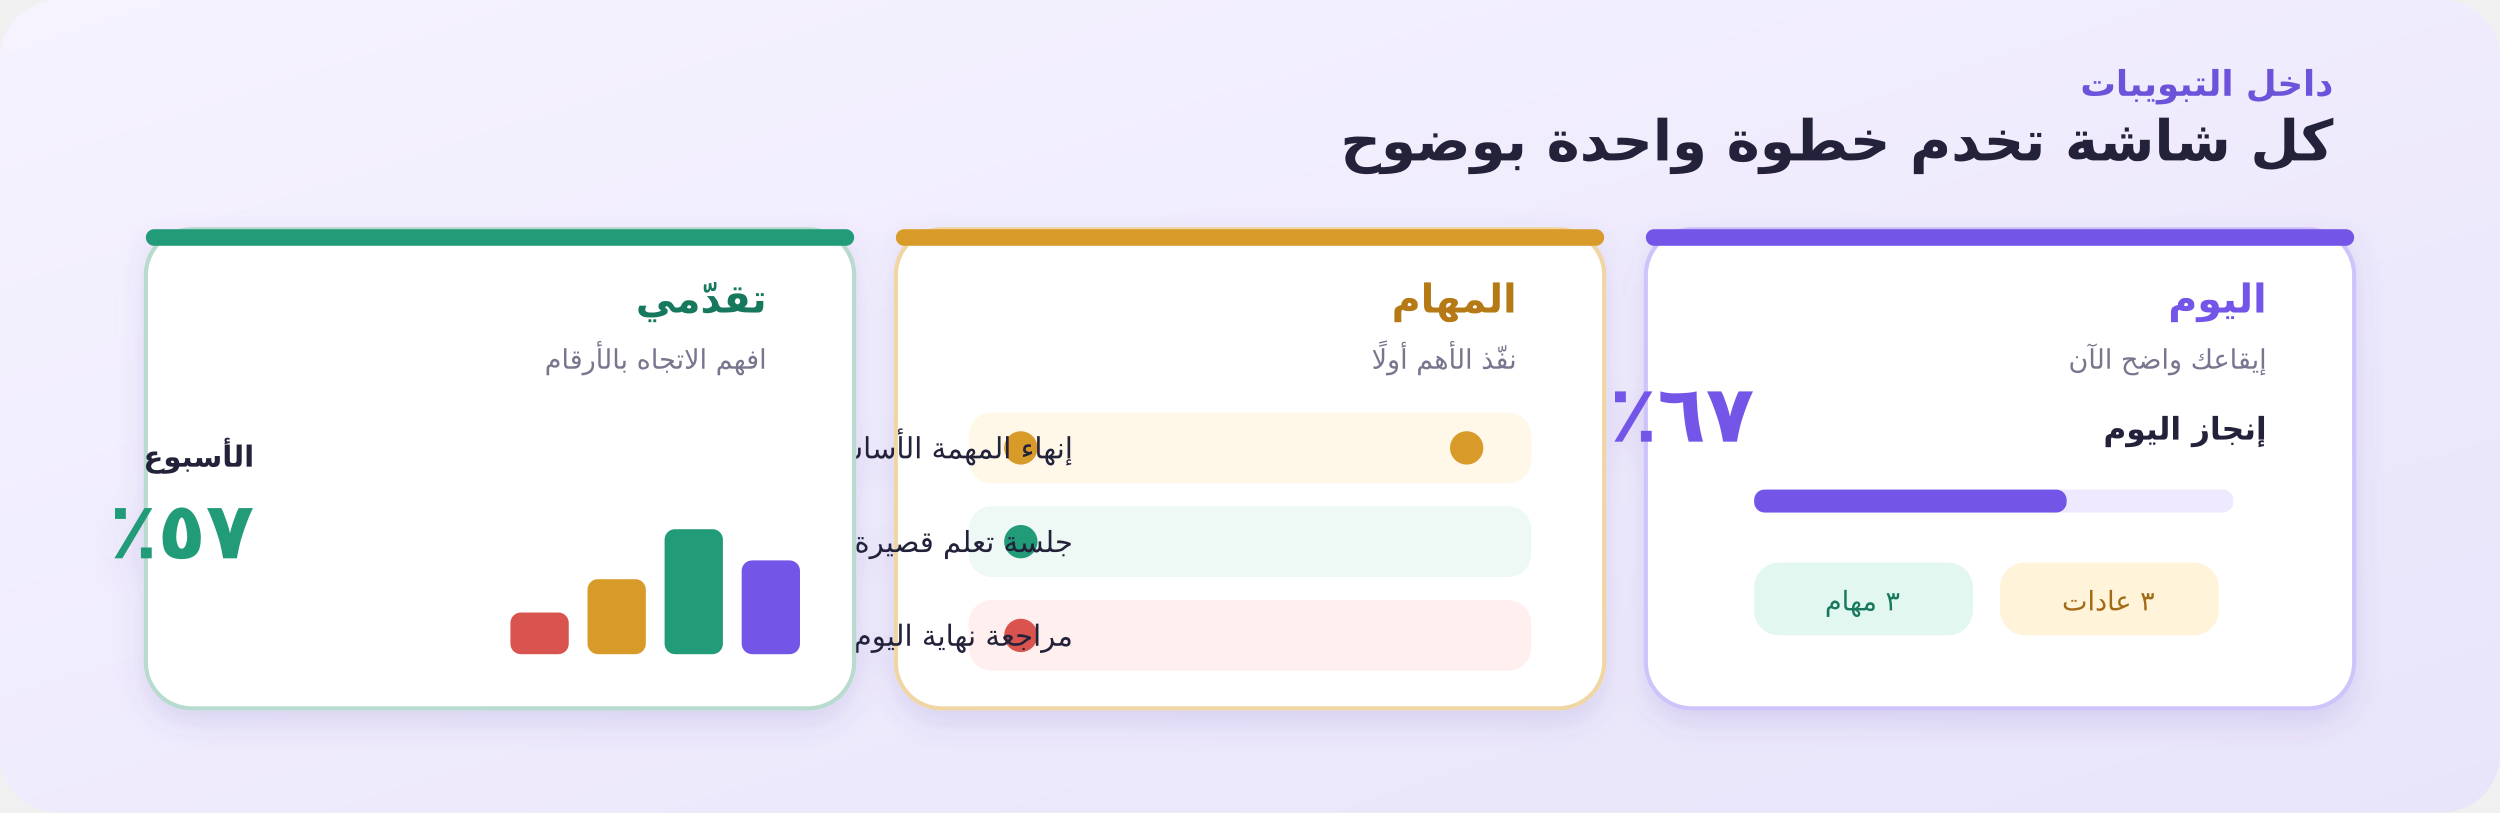
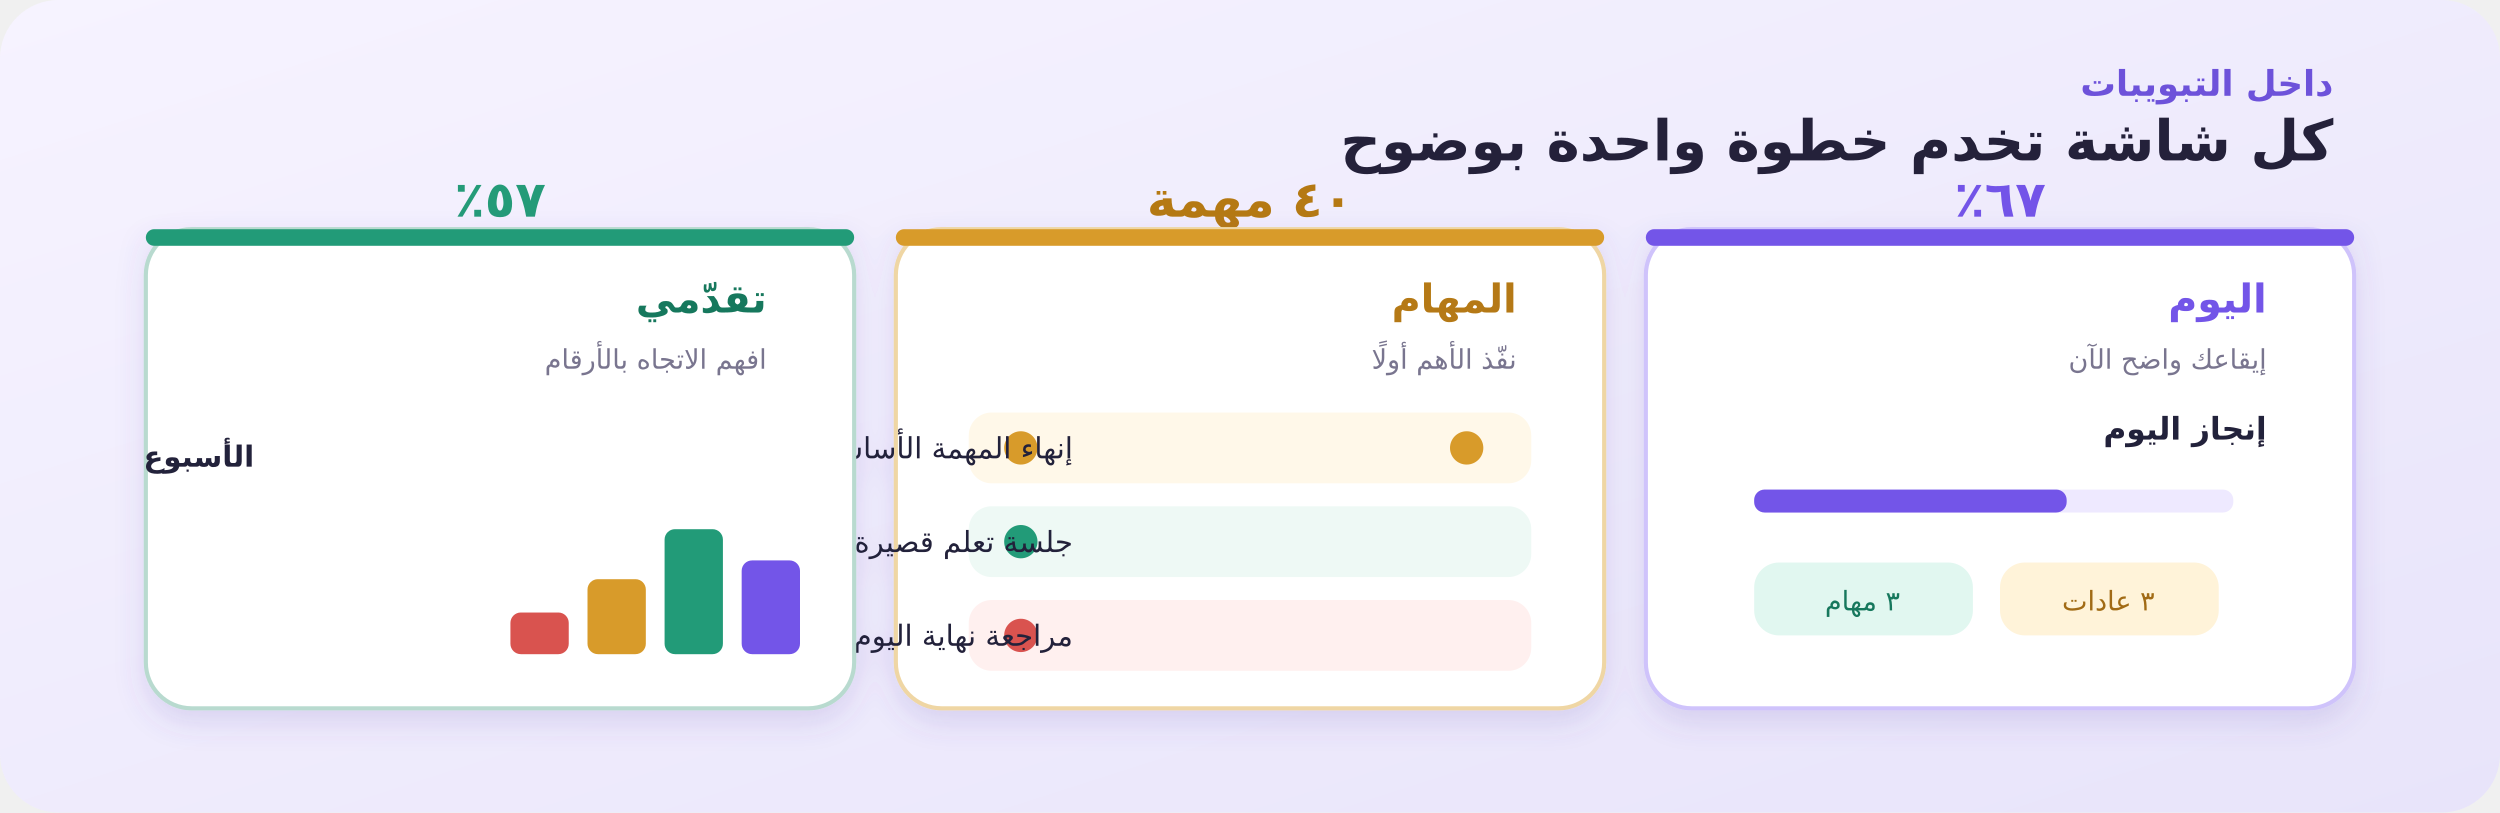
<svg xmlns="http://www.w3.org/2000/svg" viewBox="0 0 1200 390" role="img" aria-labelledby="title description">
  <defs>
    <linearGradient id="background" x1="0" y1="0" x2="1" y2="1">
      <stop stop-color="#f6f3ff" />
      <stop offset="1" stop-color="#e8e4fa" />
    </linearGradient>
    <filter id="shadow">
      <feDropShadow dx="0" dy="6" stdDeviation="7" flood-color="#6552b2" flood-opacity=".16" />
    </filter>
  </defs>
  <rect width="1200" height="390" rx="28" fill="url(#background)" />
  <g font-family="Tahoma,Arial,sans-serif" direction="rtl">
    <text x="1120" y="46" text-anchor="start" fill="#6d52da" font-size="17" font-weight="700">داخل التبويبات</text>
    <text x="1120" y="77" text-anchor="start" fill="#24213a" font-size="27" font-weight="800">كل شاشة تخدم خطوة واحدة بوضوح</text>
+     <text x="960" y="104" text-anchor="middle" fill="#7354e8" font-size="24" font-weight="800">٦٧٪<animate attributeName="opacity" values=".5;1;.5" dur="2.4s" repeatCount="indefinite" />
+     </text>
+     <text x="600" y="104" text-anchor="middle" fill="#b57913" font-size="24" font-weight="800">٤٠ مهمة<animate attributeName="opacity" values=".5;1;.5" dur="2.4s" begin=".3s" repeatCount="indefinite" />
+     </text>
+     <text x="240" y="104" text-anchor="middle" fill="#249b78" font-size="24" font-weight="800">٥٧٪<animate attributeName="opacity" values=".5;1;.5" dur="2.4s" begin=".6s" repeatCount="indefinite" />
+     </text>
    <g filter="url(#shadow)">
      <g>
        <rect x="790" y="110" width="340" height="230" rx="22" fill="#fff" stroke="#cfc3fb" stroke-width="2" />
        <rect x="790" y="110" width="340" height="8" rx="4" fill="#7354e8" />
        <text x="1088" y="150" text-anchor="start" fill="#7354e8" font-size="19" font-weight="800">اليوم</text>
        <text x="1088" y="177" text-anchor="start" fill="#79758f" font-size="13">إيقاعك واضح الآن</text>
-         <text x="842" y="212" fill="#7354e8" font-size="38" font-weight="800">٦٧٪<animate attributeName="opacity" values=".5;1;.5" dur="2.4s" repeatCount="indefinite" />
-         </text>
        <text x="1088" y="211" text-anchor="start" fill="#24213a" font-size="15" font-weight="700">إنجاز اليوم</text>
        <rect x="842" y="235" width="230" height="11" rx="5" fill="#eee9ff" />
        <rect x="842" y="235" width="150" height="11" rx="5" fill="#7354e8">
          <animate attributeName="width" values="110;185;110" dur="3s" repeatCount="indefinite" />
        </rect>
        <rect x="842" y="270" width="105" height="35" rx="12" fill="#e1f7f0" />
        <text x="894" y="293" text-anchor="middle" fill="#18785d" font-size="13">٣ مهام</text>
        <rect x="960" y="270" width="105" height="35" rx="12" fill="#fff3d9" />
        <text x="1012" y="293" text-anchor="middle" fill="#a16b12" font-size="13">٣ عادات</text>
      </g>
      <g>
        <rect x="430" y="110" width="340" height="230" rx="22" fill="#fff" stroke="#efd6a4" stroke-width="2" />
        <rect x="430" y="110" width="340" height="8" rx="4" fill="#d89b2b" />
        <text x="728" y="150" text-anchor="start" fill="#b57913" font-size="19" font-weight="800">المهام</text>
        <text x="728" y="177" text-anchor="start" fill="#79758f" font-size="13">نفّذ الأهم أولًا</text>
        <g font-size="14">
          <rect x="465" y="198" width="270" height="34" rx="11" fill="#fff8e9" />
          <circle cx="490" cy="215" r="8" fill="#d89b2b" />
          <text x="515" y="220" fill="#24213a">إنهاء المهمة الأساسية</text>
          <rect x="465" y="243" width="270" height="34" rx="11" fill="#eef9f5" />
          <circle cx="490" cy="260" r="8" fill="#249b78" />
          <text x="515" y="265" fill="#24213a">جلسة تعلم قصيرة</text>
          <rect x="465" y="288" width="270" height="34" rx="11" fill="#fff0ef" />
          <circle cx="490" cy="305" r="8" fill="#d9534f" />
          <text x="515" y="310" fill="#24213a">مراجعة نهاية اليوم</text>
        </g>
        <circle cx="704" cy="215" r="8" fill="#d89b2b">
          <animate attributeName="opacity" values=".3;1;.3" dur="1.8s" repeatCount="indefinite" />
        </circle>
      </g>
      <g>
        <rect x="70" y="110" width="340" height="230" rx="22" fill="#fff" stroke="#b8dacf" stroke-width="2" />
        <rect x="70" y="110" width="340" height="8" rx="4" fill="#249b78" />
        <text x="368" y="150" text-anchor="start" fill="#18785d" font-size="19" font-weight="800">تقدّمي</text>
        <text x="368" y="177" text-anchor="start" fill="#79758f" font-size="13">افهم الاتجاه بالأرقام</text>
        <text x="122" y="224" fill="#24213a" font-size="14" font-weight="700">الأسبوع</text>
-         <text x="122" y="268" fill="#249b78" font-size="38" font-weight="800">٥٧٪<animate attributeName="opacity" values=".5;1;.5" dur="2.4s" begin=".4s" repeatCount="indefinite" />
-         </text>
        <g>
          <rect x="245" y="294" width="28" height="20" rx="5" fill="#d9534f">
            <animate attributeName="height" values="20;34;20" dur="2.5s" repeatCount="indefinite" />
          </rect>
          <rect x="282" y="278" width="28" height="36" rx="5" fill="#d89b2b">
            <animate attributeName="height" values="36;22;36" dur="2.5s" begin=".2s" repeatCount="indefinite" />
          </rect>
          <rect x="319" y="254" width="28" height="60" rx="5" fill="#249b78">
            <animate attributeName="height" values="60;72;60" dur="2.5s" begin=".4s" repeatCount="indefinite" />
          </rect>
          <rect x="356" y="269" width="28" height="45" rx="5" fill="#7354e8">
            <animate attributeName="height" values="45;30;45" dur="2.5s" begin=".6s" repeatCount="indefinite" />
          </rect>
        </g>
      </g>
    </g>
  </g>
</svg>
